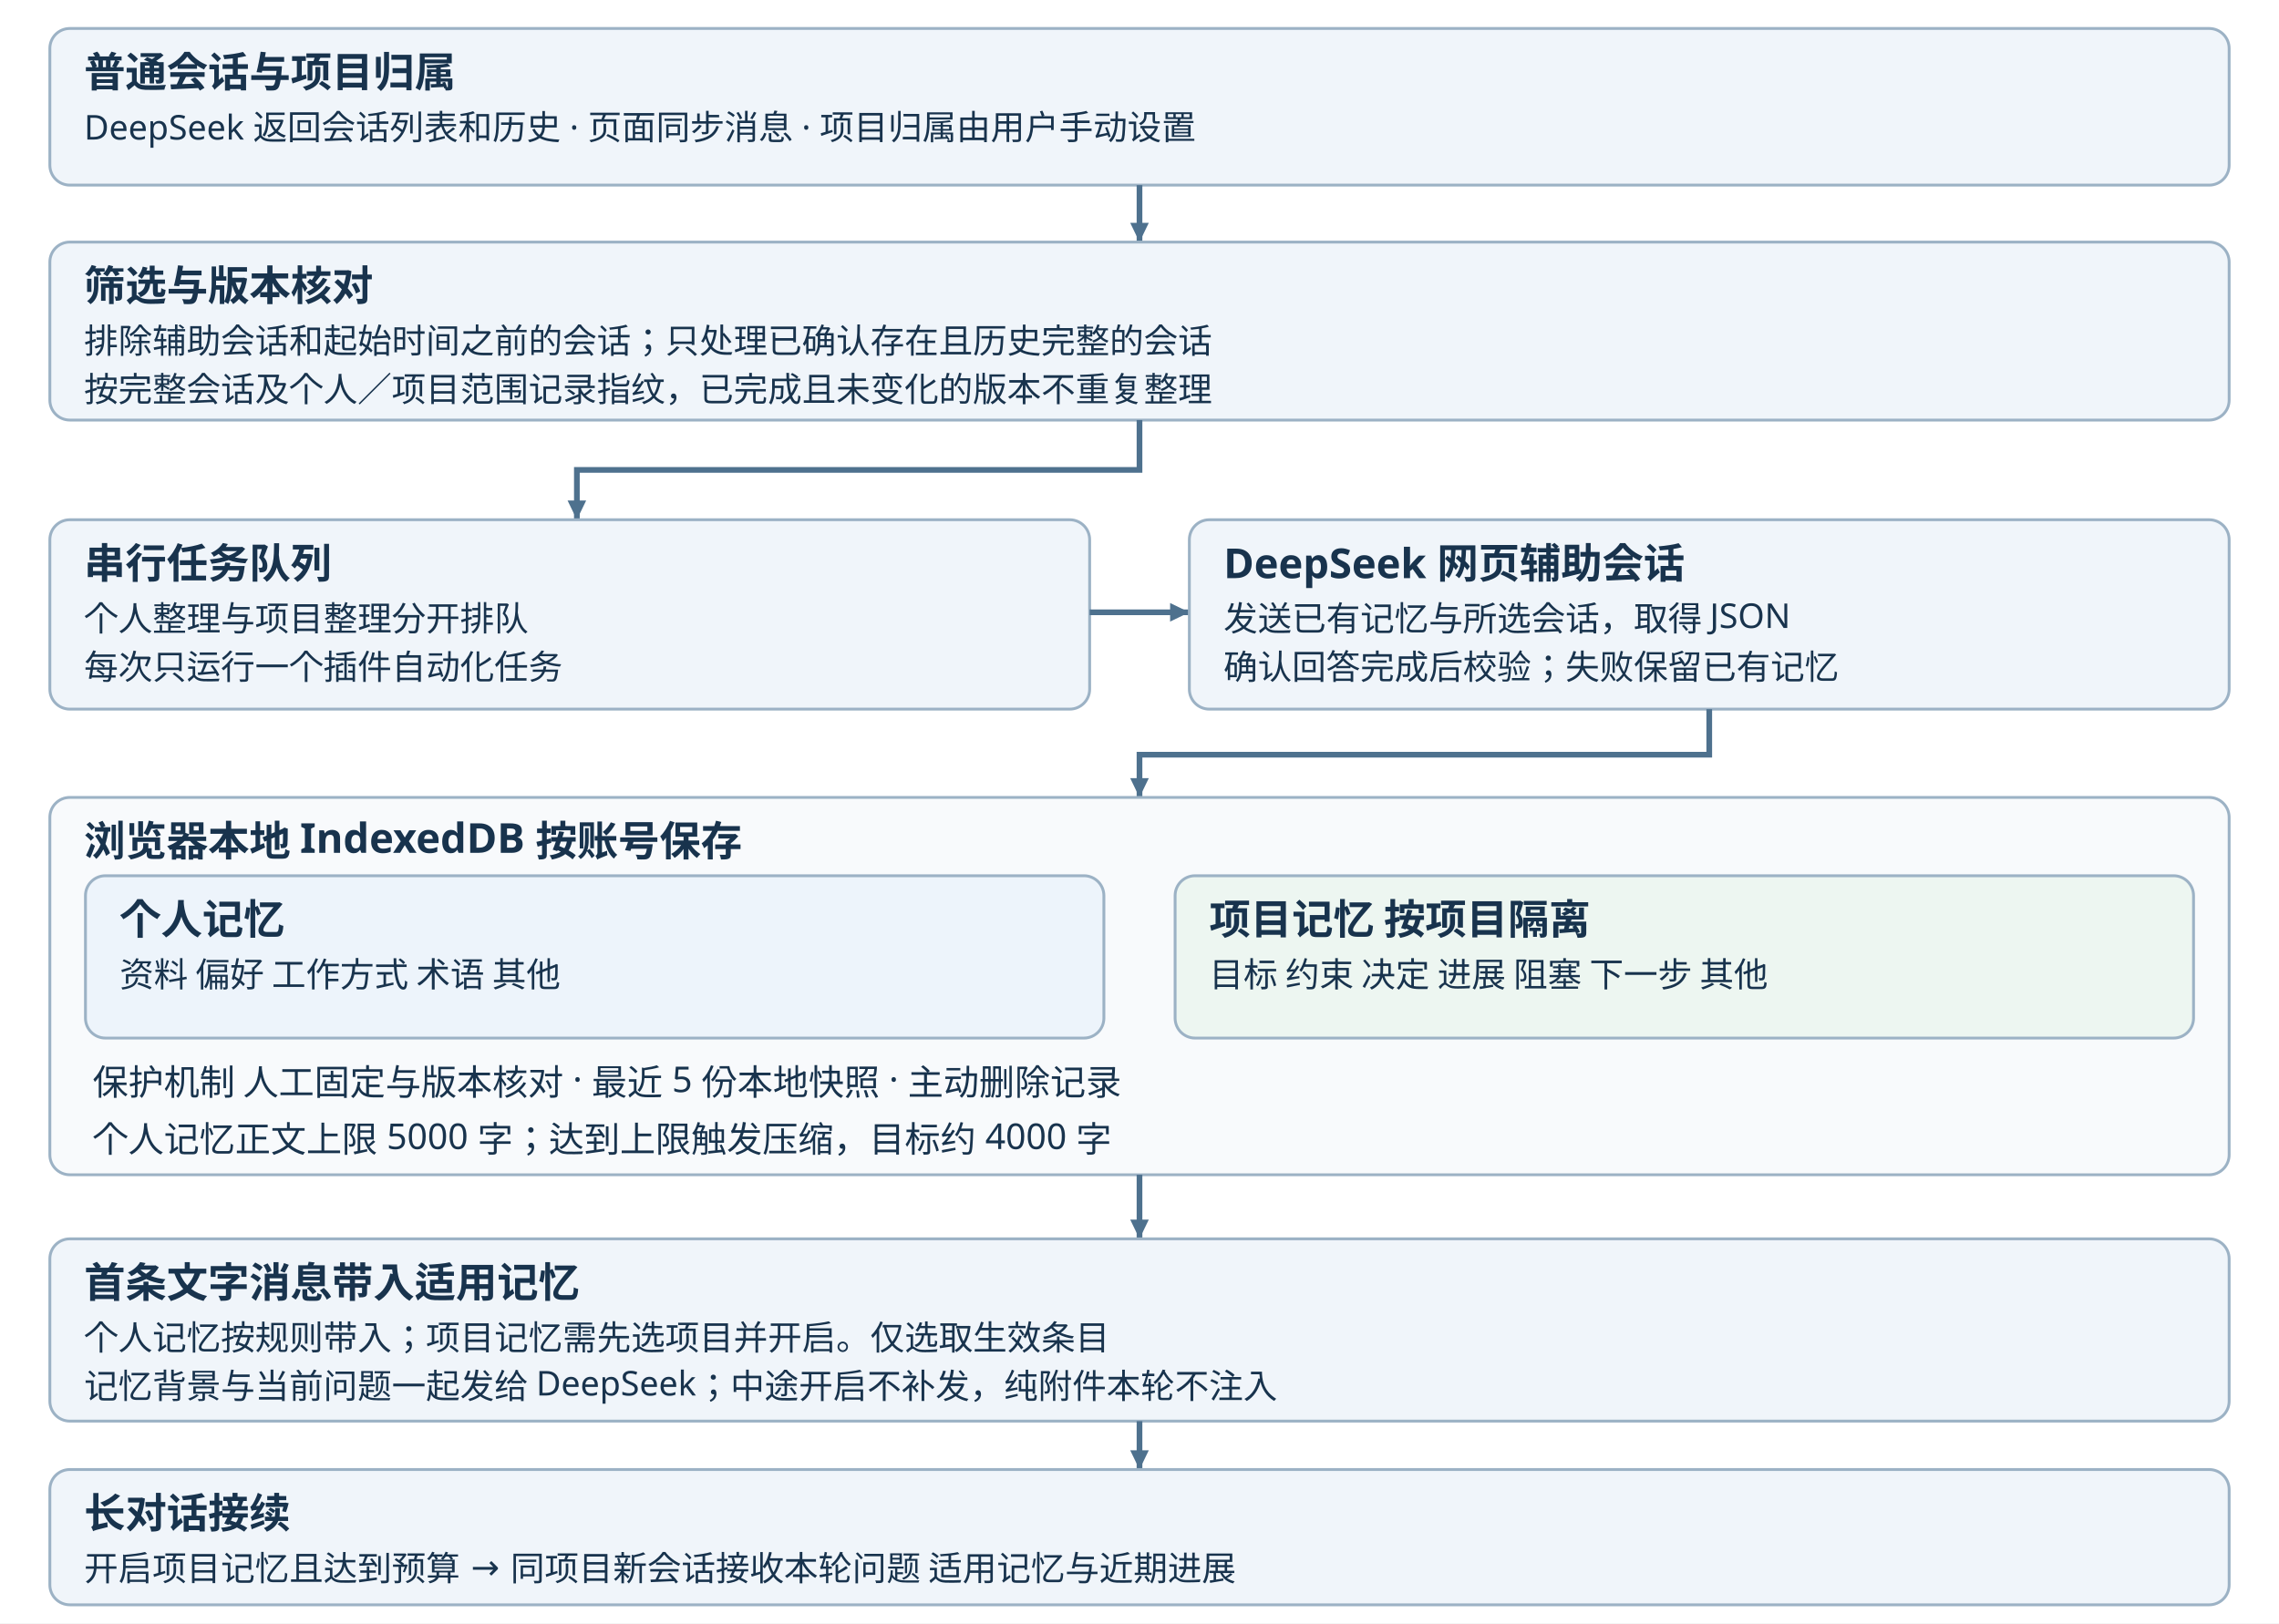
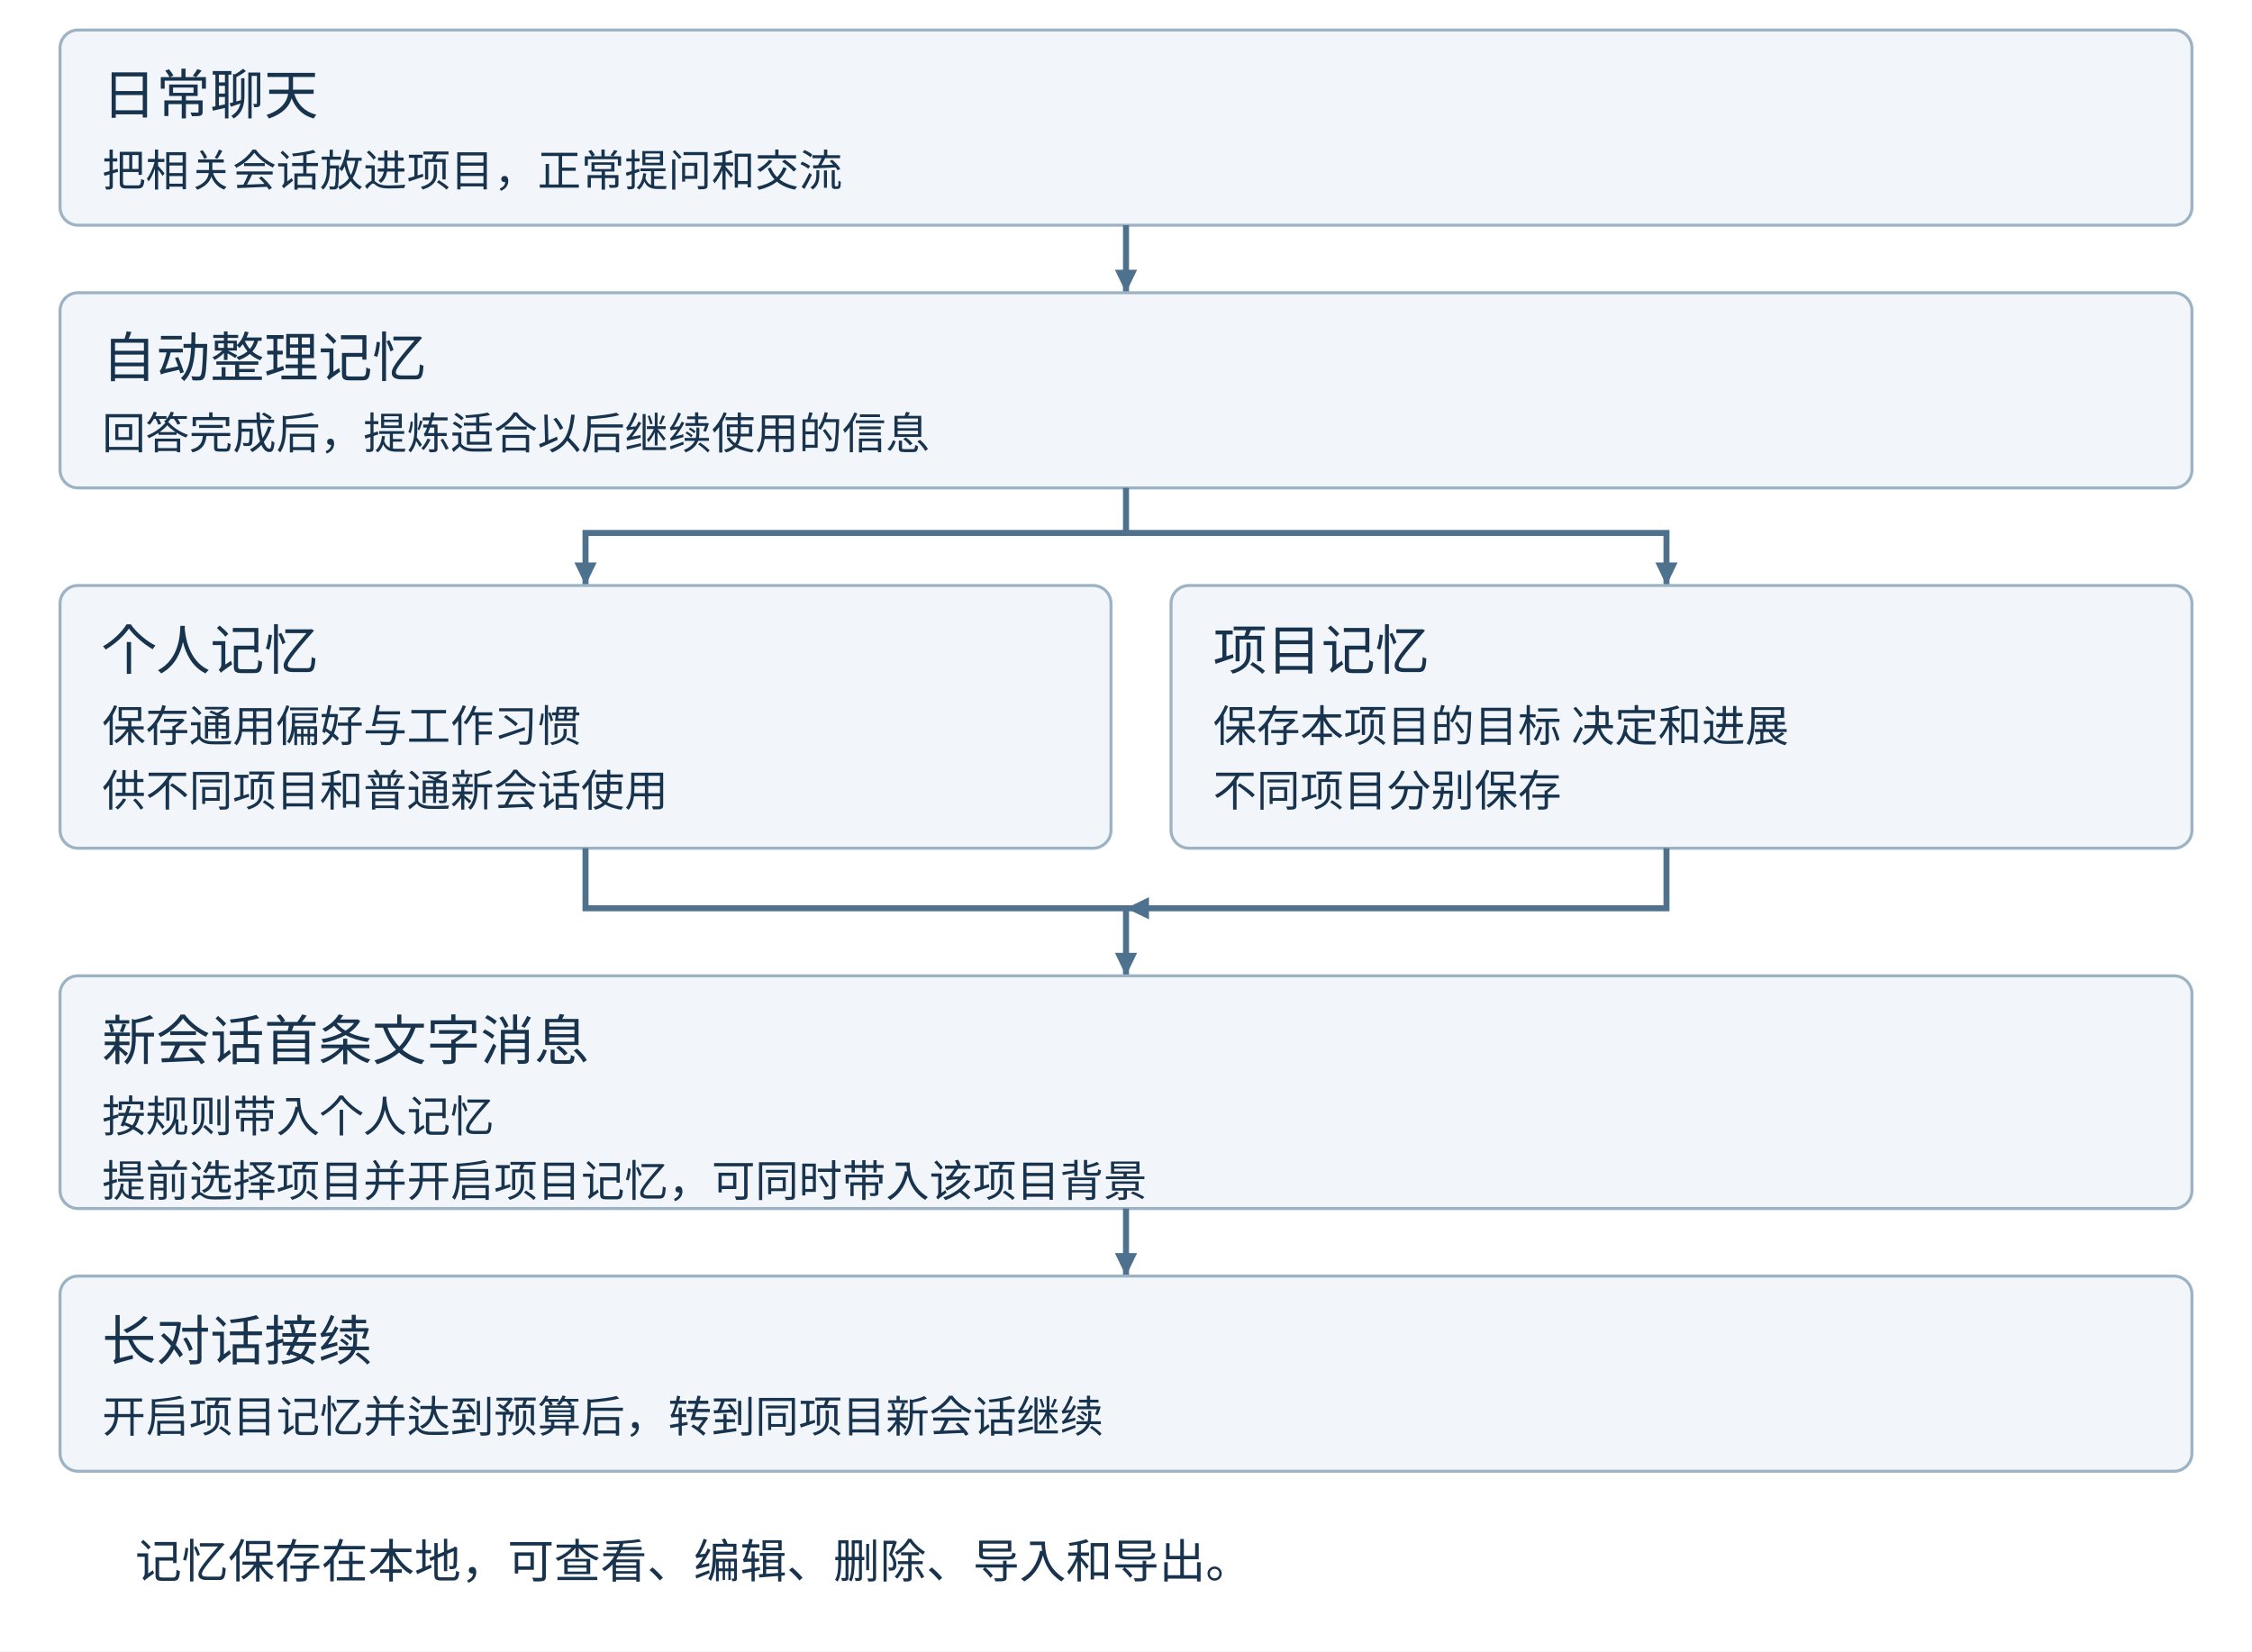
- <svg xmlns="http://www.w3.org/2000/svg" width="1600" height="1140" viewBox="0 0 1600 1140">
-   <rect width="1600" height="1140" fill="white" />
-   <rect x="35" y="20" width="1530" height="110" rx="14" fill="#F0F5FA" stroke="#9CB2C5" stroke-width="2" />
-   <text x="59" y="61" fill="#18334D" font-family="Microsoft YaHei, sans-serif" font-size="29" font-weight="700">普通会话与项目归属</text>
-   <text x="59" y="98" fill="#18334D" font-family="Microsoft YaHei, sans-serif" font-size="24" font-weight="400">DeepSeek 返回会话列表和历史   ·   页面同步消息   ·   项目归属由用户手动设置</text>
-   <polyline points="800,130 800,170" fill="none" stroke="#4E718E" stroke-width="4" />
-   <polygon points="800,170 793.476,156.493 806.524,156.493" fill="#4E718E" />
-   <rect x="35" y="170" width="1530" height="125" rx="14" fill="#F0F5FA" stroke="#9CB2C5" stroke-width="2" />
-   <text x="59" y="211" fill="#18334D" font-family="Microsoft YaHei, sans-serif" font-size="29" font-weight="700">筛选与版本核对</text>
-   <text x="59" y="248" fill="#18334D" font-family="Microsoft YaHei, sans-serif" font-size="24" font-weight="400">排除辅助会话和起始时间之前的会话；只处理已确认存在且历史完整的会话</text>
-   <text x="59" y="282" fill="#18334D" font-family="Microsoft YaHei, sans-serif" font-size="24" font-weight="400">按完整会话及个人／项目范围记录指纹，已完成且未变化的版本不重复整理</text>
-   <polyline points="800,295 800,330 405,330 405,365" fill="none" stroke="#4E718E" stroke-width="4" />
-   <polygon points="405,365 398.476,351.493 411.524,351.493" fill="#4E718E" />
-   <rect x="35" y="365" width="730" height="133" rx="14" fill="#F0F5FA" stroke="#9CB2C5" stroke-width="2" />
-   <text x="59" y="406" fill="#18334D" font-family="Microsoft YaHei, sans-serif" font-size="29" font-weight="700">串行任务队列</text>
-   <text x="59" y="443" fill="#18334D" font-family="Microsoft YaHei, sans-serif" font-size="24" font-weight="400">个人整理与项目整理分开排队</text>
-   <text x="59" y="477" fill="#18334D" font-family="Microsoft YaHei, sans-serif" font-size="24" font-weight="400">每次只运行一个插件自动化任务</text>
-   <polyline points="765,430 835,430" fill="none" stroke="#4E718E" stroke-width="4" />
-   <polygon points="835,430 821.493,436.524 821.493,423.476" fill="#4E718E" />
-   <rect x="835" y="365" width="730" height="133" rx="14" fill="#F0F5FA" stroke="#9CB2C5" stroke-width="2" />
-   <text x="859" y="406" fill="#18334D" font-family="Microsoft YaHei, sans-serif" font-size="29" font-weight="700">DeepSeek 网页辅助会话</text>
-   <text x="859" y="443" fill="#18334D" font-family="Microsoft YaHei, sans-serif" font-size="24" font-weight="400">发送已有记忆与所选会话，取得 JSON</text>
-   <text x="859" y="477" fill="#18334D" font-family="Microsoft YaHei, sans-serif" font-size="24" font-weight="400">确认回答完成后校验；失败保留已有记忆</text>
-   <polyline points="1200,498 1200,530 800,530 800,560" fill="none" stroke="#4E718E" stroke-width="4" />
-   <polygon points="800,560 793.476,546.493 806.524,546.493" fill="#4E718E" />
-   <rect x="35" y="560" width="1530" height="265" rx="14" fill="#F8FAFC" stroke="#9CB2C5" stroke-width="2" />
-   <text x="59" y="601" fill="#18334D" font-family="Microsoft YaHei, sans-serif" font-size="29" font-weight="700">浏览器本地 IndexedDB 按账号保存</text>
-   <text x="59" y="638" fill="#18334D" font-family="Microsoft YaHei, sans-serif" font-size="24" font-weight="400" />
-   <rect x="60" y="615" width="715" height="114" rx="14" fill="#EDF4FB" stroke="#9CB2C5" stroke-width="2" />
-   <text x="84" y="656" fill="#18334D" font-family="Microsoft YaHei, sans-serif" font-size="29" font-weight="700">个人记忆</text>
-   <text x="84" y="693" fill="#18334D" font-family="Microsoft YaHei, sans-serif" font-size="24" font-weight="400">资料  偏好  工作方式  术语  其他</text>
-   <rect x="825" y="615" width="715" height="114" rx="14" fill="#EDF6F1" stroke="#9CB2C5" stroke-width="2" />
-   <text x="849" y="656" fill="#18334D" font-family="Microsoft YaHei, sans-serif" font-size="29" font-weight="700">项目记忆 按项目隔离</text>
-   <text x="849" y="693" fill="#18334D" font-family="Microsoft YaHei, sans-serif" font-size="24" font-weight="400">目标  约束  决定  进展  阻塞  下一步  其他</text>
-   <text x="65" y="769" fill="#18334D" font-family="Microsoft YaHei, sans-serif" font-size="25" font-weight="400">保护机制   人工固定与版本核对   ·   最近 5 份本地快照   ·   主动删除记录</text>
-   <text x="65" y="809" fill="#18334D" font-family="Microsoft YaHei, sans-serif" font-size="25" font-weight="400">个人记忆正文上限 5000 字；达到上限触发压缩，目标约 4000 字</text>
-   <polyline points="800,825 800,870" fill="none" stroke="#4E718E" stroke-width="4" />
-   <polygon points="800,870 793.476,856.493 806.524,856.493" fill="#4E718E" />
-   <rect x="35" y="870" width="1530" height="128" rx="14" fill="#F0F5FA" stroke="#9CB2C5" stroke-width="2" />
-   <text x="59" y="911" fill="#18334D" font-family="Microsoft YaHei, sans-serif" font-size="29" font-weight="700">首条文字消息带入适用记忆</text>
-   <text x="59" y="948" fill="#18334D" font-family="Microsoft YaHei, sans-serif" font-size="24" font-weight="400">个人记忆按规则带入；项目记忆需先选项目并开启。仅选取生效条目</text>
-   <text x="59" y="982" fill="#18334D" font-family="Microsoft YaHei, sans-serif" font-size="24" font-weight="400">记忆背景与当前问题一起发给 DeepSeek；中途开启不补发，纯附件本轮不注入</text>
-   <polyline points="800,998 800,1032" fill="none" stroke="#4E718E" stroke-width="4" />
-   <polygon points="800,1032 793.476,1018.493 806.524,1018.493" fill="#4E718E" />
-   <rect x="35" y="1032" width="1530" height="95" rx="14" fill="#F0F5FA" stroke="#9CB2C5" stroke-width="2" />
-   <text x="59" y="1073" fill="#18334D" font-family="Microsoft YaHei, sans-serif" font-size="29" font-weight="700">长对话接续</text>
-   <text x="59" y="1110" fill="#18334D" font-family="Microsoft YaHei, sans-serif" font-size="24" font-weight="400">开启项目记忆且达到预算 → 同项目新会话接收本轮问题 适用记忆与近期进展</text>
+ <svg xmlns="http://www.w3.org/2000/svg" width="1500" height="1100" viewBox="0 0 1500 1100">
+   <rect width="1500" height="1100" fill="white" />
+   <rect x="40" y="20" width="1420" height="130" rx="12" fill="#F2F6FA" stroke="#9CB2C5" stroke-width="2" />
+   <text x="68" y="76" fill="#18334D" font-family="SimSun, serif" font-size="36">日常聊天</text>
+   <text x="68" y="124" fill="#18334D" font-family="SimSun, serif" font-size="29">把相关会话放进项目，正常提问和交流</text>
+   <polyline points="750,150 750,195" fill="none" stroke="#4E718E" stroke-width="4" />
+   <polygon points="750,195 742.606,179.692 757.394,179.692" fill="#4E718E" />
+   <rect x="40" y="195" width="1420" height="130" rx="12" fill="#F2F6FA" stroke="#9CB2C5" stroke-width="2" />
+   <text x="68" y="251" fill="#18334D" font-family="SimSun, serif" font-size="36">自动整理记忆</text>
+   <text x="68" y="299" fill="#18334D" font-family="SimSun, serif" font-size="29">回答完成后，提炼适合以后继续使用的信息</text>
+   <polyline points="750,325 750,355 390,355 390,390" fill="none" stroke="#4E718E" stroke-width="4" />
+   <polygon points="390,390 382.606,374.692 397.394,374.692" fill="#4E718E" />
+   <polyline points="750,355 1110,355 1110,390" fill="none" stroke="#4E718E" stroke-width="4" />
+   <polygon points="1110,390 1102.606,374.692 1117.394,374.692" fill="#4E718E" />
+   <rect x="40" y="390" width="700" height="175" rx="12" fill="#F2F6FA" stroke="#9CB2C5" stroke-width="2" />
+   <text x="68" y="446" fill="#18334D" font-family="SimSun, serif" font-size="36">个人记忆</text>
+   <text x="68" y="494" fill="#18334D" font-family="SimSun, serif" font-size="29">保存通用偏好与工作习惯</text>
+   <text x="68" y="537" fill="#18334D" font-family="SimSun, serif" font-size="29">供不同项目和普通新会话使用</text>
+   <rect x="780" y="390" width="680" height="175" rx="12" fill="#F2F6FA" stroke="#9CB2C5" stroke-width="2" />
+   <text x="808" y="446" fill="#18334D" font-family="SimSun, serif" font-size="36">项目记忆</text>
+   <text x="808" y="494" fill="#18334D" font-family="SimSun, serif" font-size="29">保存本项目的目标 决定和进展</text>
+   <text x="808" y="537" fill="#18334D" font-family="SimSun, serif" font-size="29">不同项目分别保存</text>
+   <polyline points="390,565 390,605 750,605 750,650" fill="none" stroke="#4E718E" stroke-width="4" />
+   <polygon points="750,650 742.606,634.692 757.394,634.692" fill="#4E718E" />
+   <polyline points="1110,565 1110,605 750,605" fill="none" stroke="#4E718E" stroke-width="4" />
+   <polygon points="750,605 765.308,597.606 765.308,612.394" fill="#4E718E" />
+   <rect x="40" y="650" width="1420" height="155" rx="12" fill="#F2F6FA" stroke="#9CB2C5" stroke-width="2" />
+   <text x="68" y="706" fill="#18334D" font-family="SimSun, serif" font-size="36">新会话首条文字消息</text>
+   <text x="68" y="754" fill="#18334D" font-family="SimSun, serif" font-size="29">按规则带入个人记忆</text>
+   <text x="68" y="797" fill="#18334D" font-family="SimSun, serif" font-size="29">提前选择项目并开启项目记忆，可同时带入该项目背景</text>
+   <polyline points="750,805 750,850" fill="none" stroke="#4E718E" stroke-width="4" />
+   <polygon points="750,850 742.606,834.692 757.394,834.692" fill="#4E718E" />
+   <rect x="40" y="850" width="1420" height="130" rx="12" fill="#F2F6FA" stroke="#9CB2C5" stroke-width="2" />
+   <text x="68" y="906" fill="#18334D" font-family="SimSun, serif" font-size="36">长对话接续</text>
+   <text x="68" y="954" fill="#18334D" font-family="SimSun, serif" font-size="29">开启项目记忆并达到预算后，转到同项目新会话继续</text>
+   <text x="90" y="1051" fill="#18334D" font-family="SimSun, serif" font-size="31">记忆保存在本地，可查看、编辑、删除、导入和导出。</text>
</svg>
